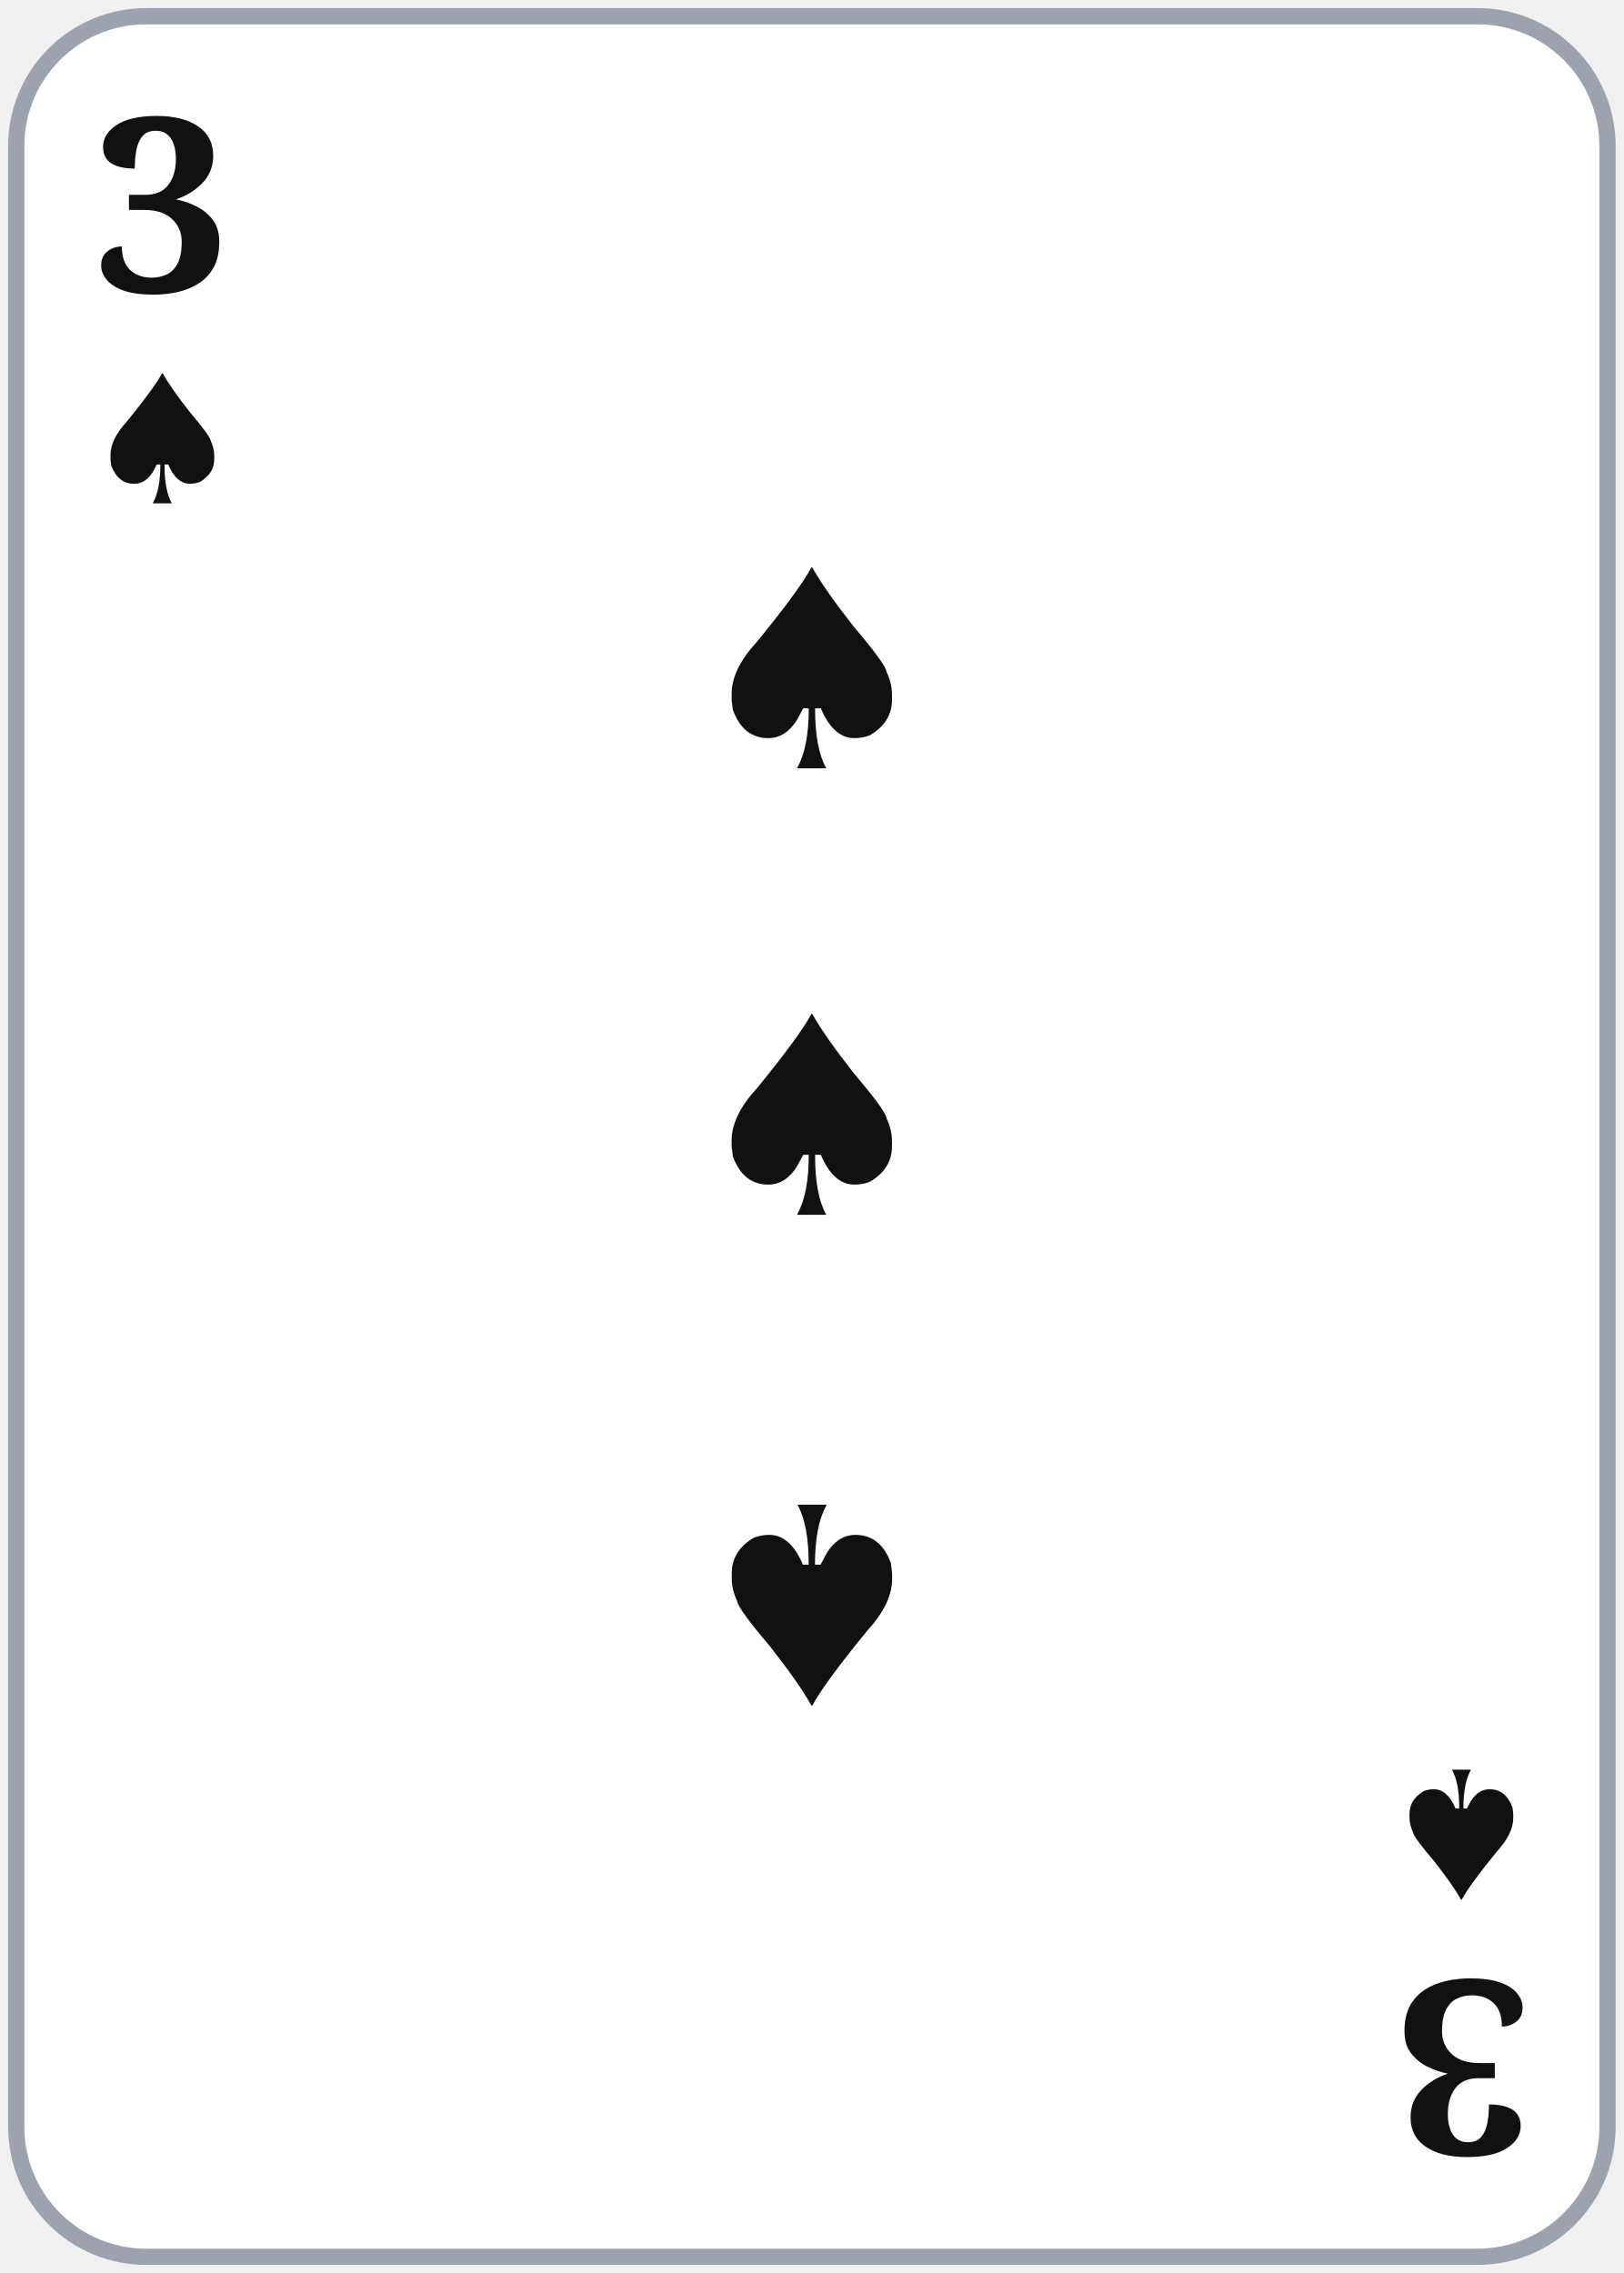
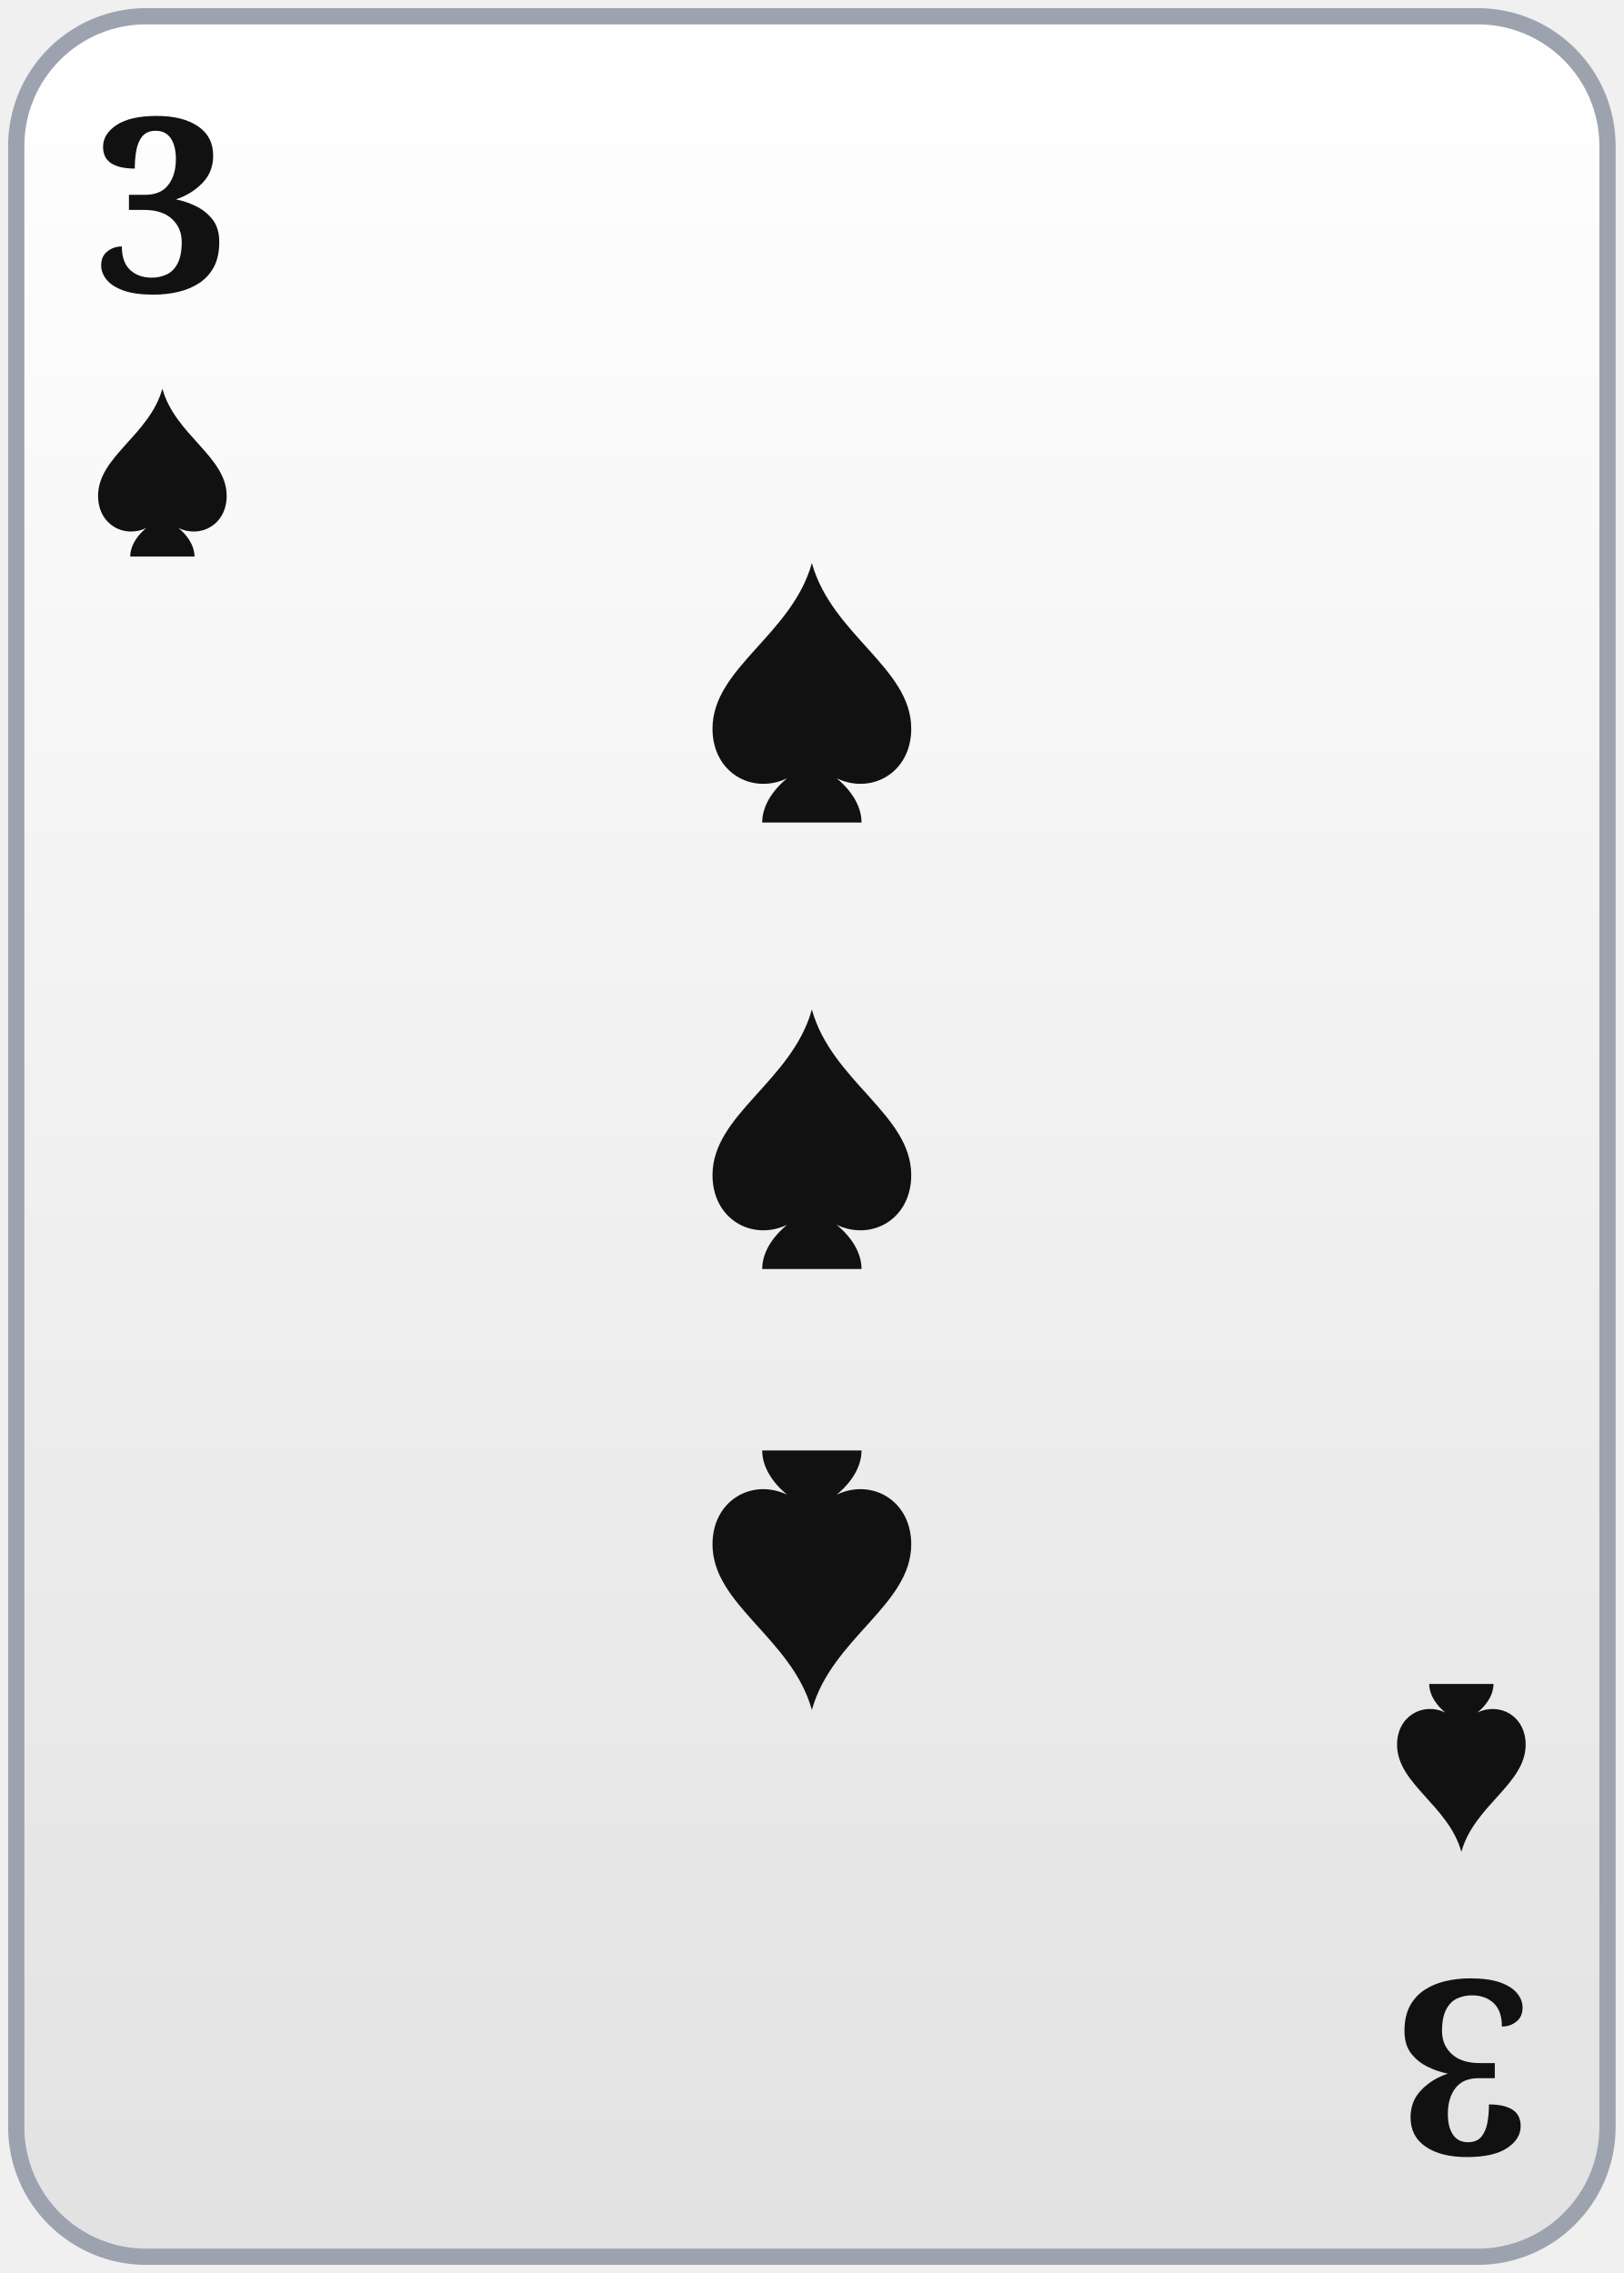
<svg xmlns="http://www.w3.org/2000/svg" viewBox="0 0 200 280" width="200" height="280" role="img" aria-label="3♠">
-   <rect x="2" y="2" width="196" height="276" rx="16" fill="#ffffff" stroke="#9ca3af" stroke-width="2" />
+   <defs>
+     <linearGradient id="bg" x1="0" y1="0" x2="0" y2="1">
+       <stop offset="0%" stop-color="#ffffff" />
+       <stop offset="100%" stop-color="#e2e2e2" />
+     </linearGradient>
+   </defs>
+   <rect x="2" y="2" width="196" height="276" rx="16" fill="url(#bg)" stroke="#9ca3af" stroke-width="2" />
  <text x="20" y="36" font-family="Georgia,serif" font-size="30" font-weight="bold" fill="#111111" text-anchor="middle">3</text>
-   <text x="20" y="62" font-family="Georgia,serif" font-size="22" fill="#111111" text-anchor="middle">♠</text>
+   <g transform="translate(20,58) rotate(0) scale(0.198,0.220) translate(-50,-50)">
+     <path d="M50 4 C58 30 90 42 90 64 C90 80 74 88 60 82 C68 88 70 94 70 98 L30 98 C30 94 32 88 40 82 C26 88 10 80 10 64 C10 42 42 30 50 4 Z" fill="#111111" />
+   </g>
  <g transform="rotate(180 180 244)">
    <text x="180" y="244" font-family="Georgia,serif" font-size="30" font-weight="bold" fill="#111111" text-anchor="middle">3</text>
-     <text x="180" y="270" font-family="Georgia,serif" font-size="22" fill="#111111" text-anchor="middle">♠</text>
+     <g transform="translate(180,270) rotate(0) scale(0.198,0.220) translate(-50,-50)">
+       <path d="M50 4 C58 30 90 42 90 64 C90 80 74 88 60 82 C68 88 70 94 70 98 L30 98 C30 94 32 88 40 82 C26 88 10 80 10 64 C10 42 42 30 50 4 Z" fill="#111111" />
+     </g>
  </g>
-   <text x="100" y="85" font-family="Georgia,serif" font-size="34" fill="#111111" text-anchor="middle" dominant-baseline="middle">♠</text>
-   <text x="100" y="140" font-family="Georgia,serif" font-size="34" fill="#111111" text-anchor="middle" dominant-baseline="middle">♠</text>
-   <text x="100" y="195" font-family="Georgia,serif" font-size="34" fill="#111111" text-anchor="middle" dominant-baseline="middle" transform="rotate(180 100 195)">♠</text>
+   <g transform="translate(100,85) rotate(0) scale(0.306,0.340) translate(-50,-50)">
+     <path d="M50 4 C58 30 90 42 90 64 C90 80 74 88 60 82 C68 88 70 94 70 98 L30 98 C30 94 32 88 40 82 C26 88 10 80 10 64 C10 42 42 30 50 4 Z" fill="#111111" />
+   </g>
+   <g transform="translate(100,140) rotate(0) scale(0.306,0.340) translate(-50,-50)">
+     <path d="M50 4 C58 30 90 42 90 64 C90 80 74 88 60 82 C68 88 70 94 70 98 L30 98 C30 94 32 88 40 82 C26 88 10 80 10 64 C10 42 42 30 50 4 Z" fill="#111111" />
+   </g>
+   <g transform="translate(100,195) rotate(180) scale(0.306,0.340) translate(-50,-50)">
+     <path d="M50 4 C58 30 90 42 90 64 C90 80 74 88 60 82 C68 88 70 94 70 98 L30 98 C30 94 32 88 40 82 C26 88 10 80 10 64 C10 42 42 30 50 4 Z" fill="#111111" />
+   </g>
</svg>
